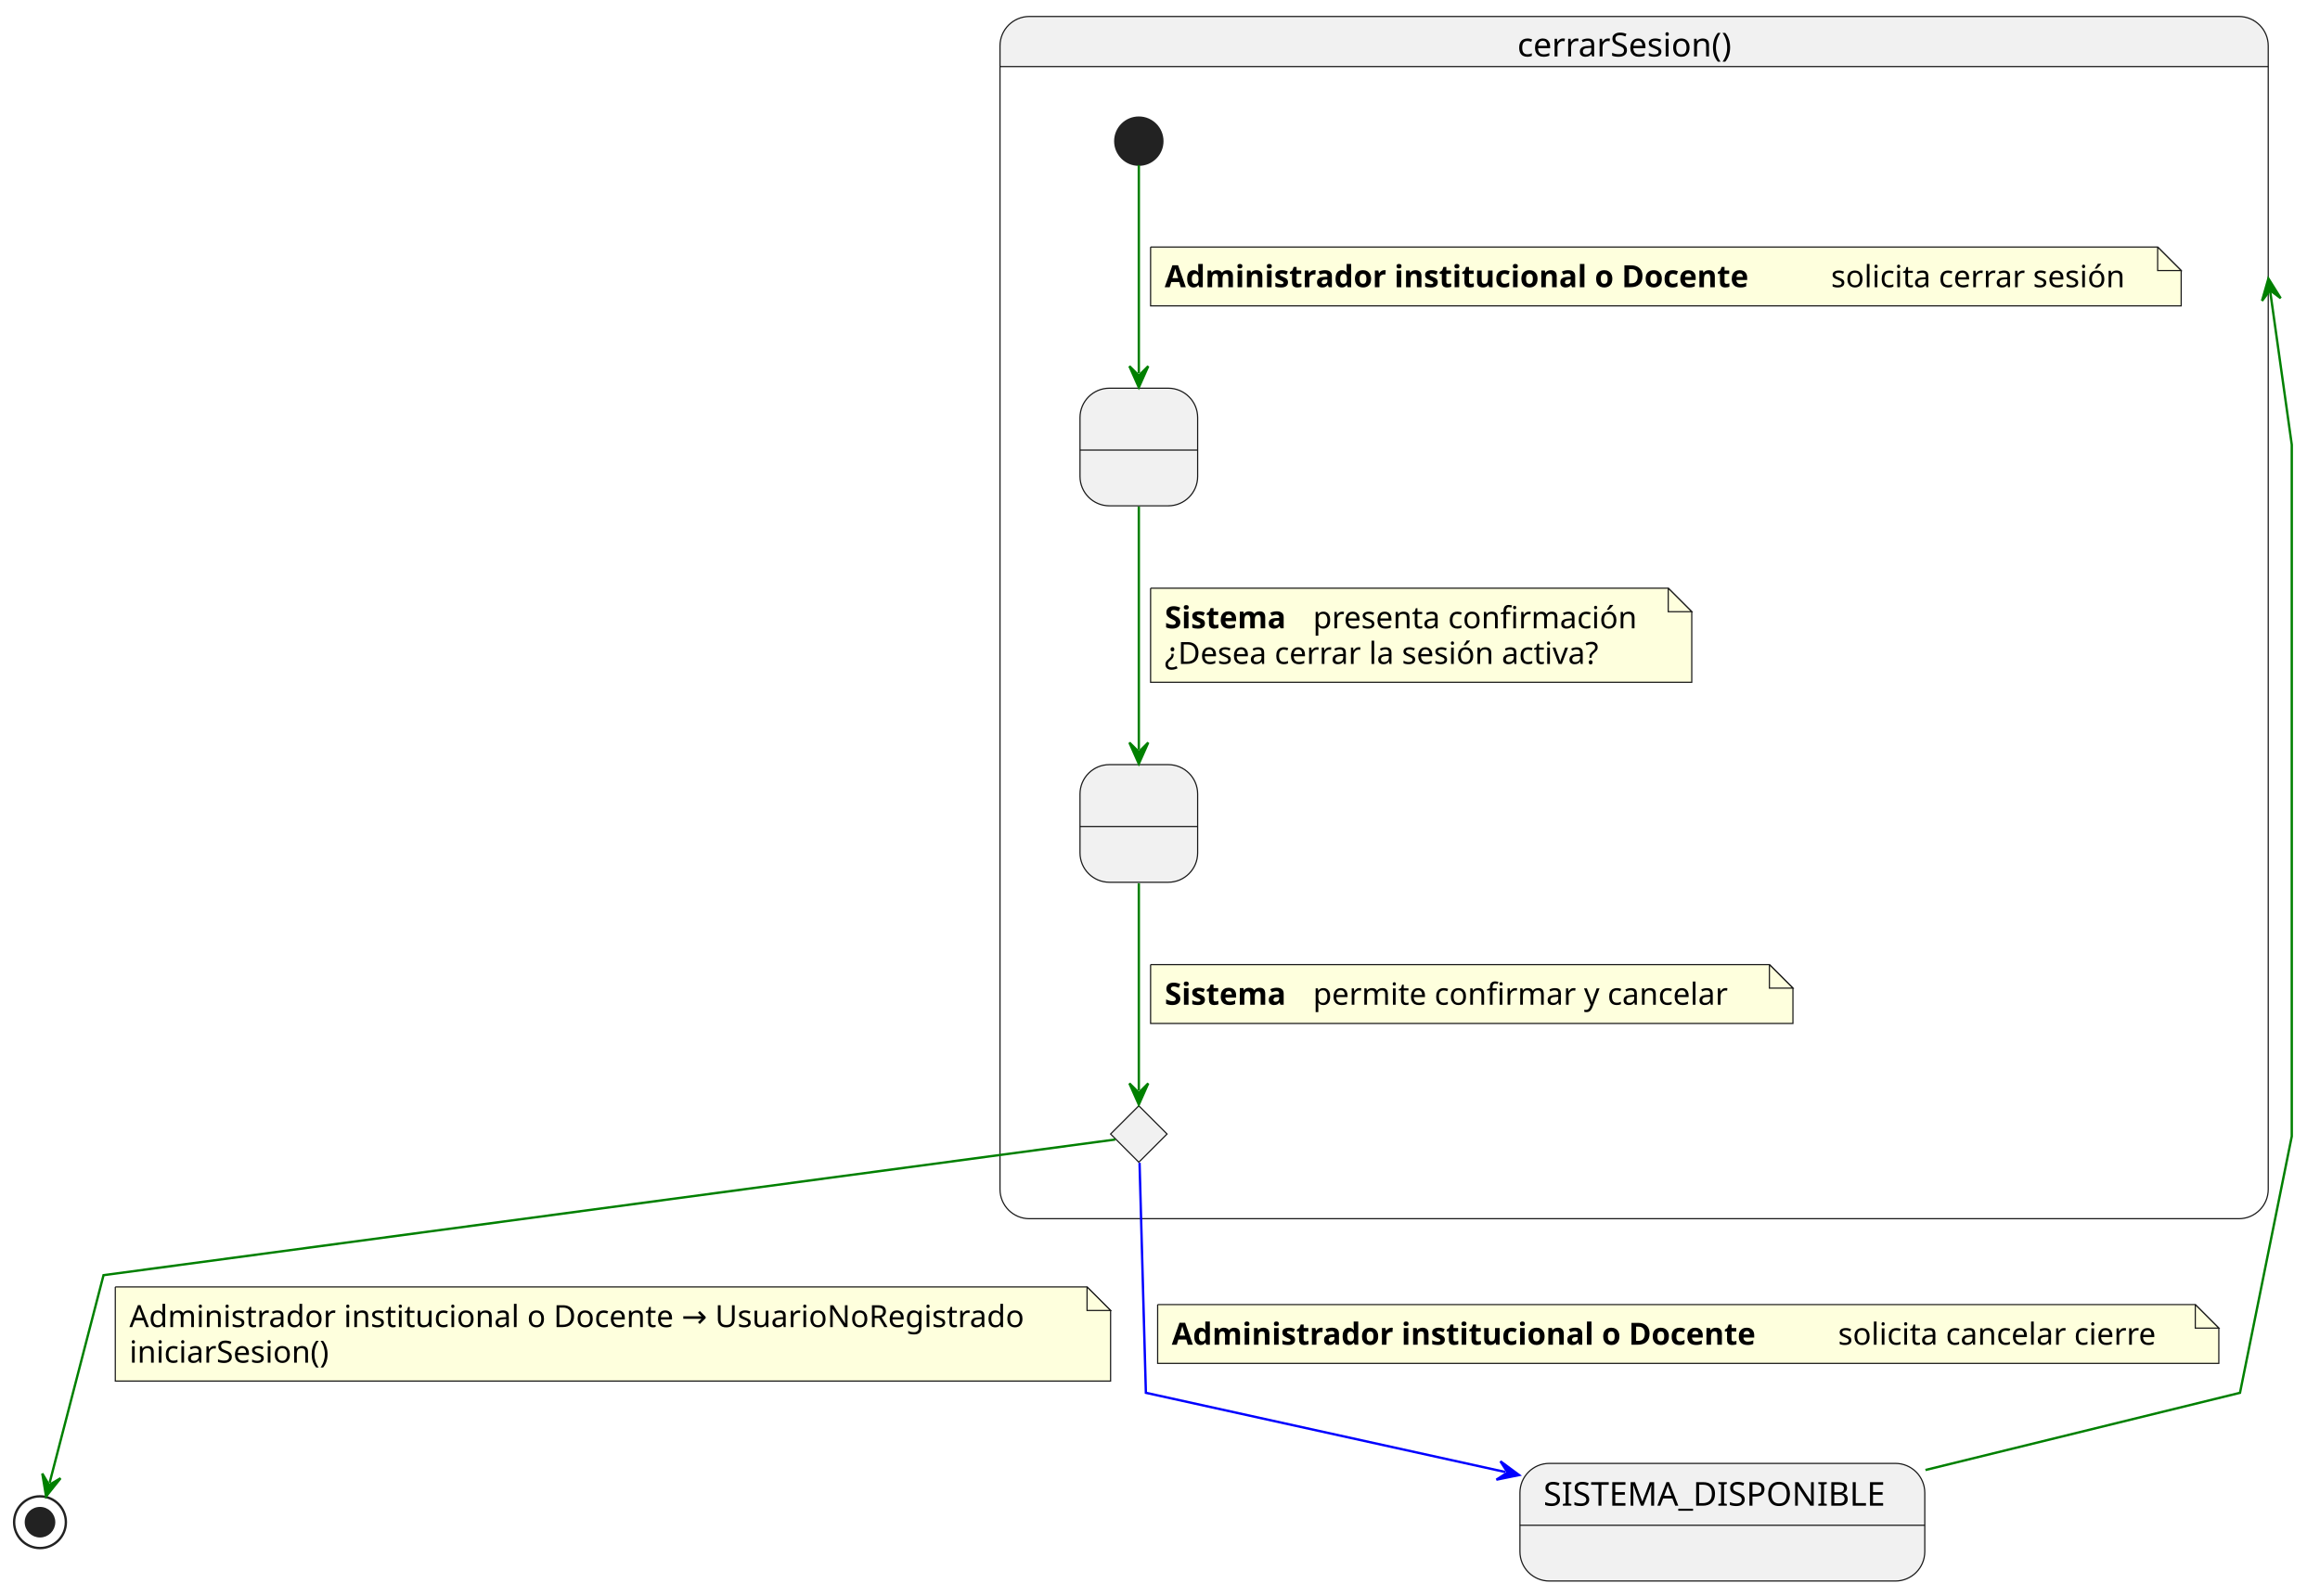
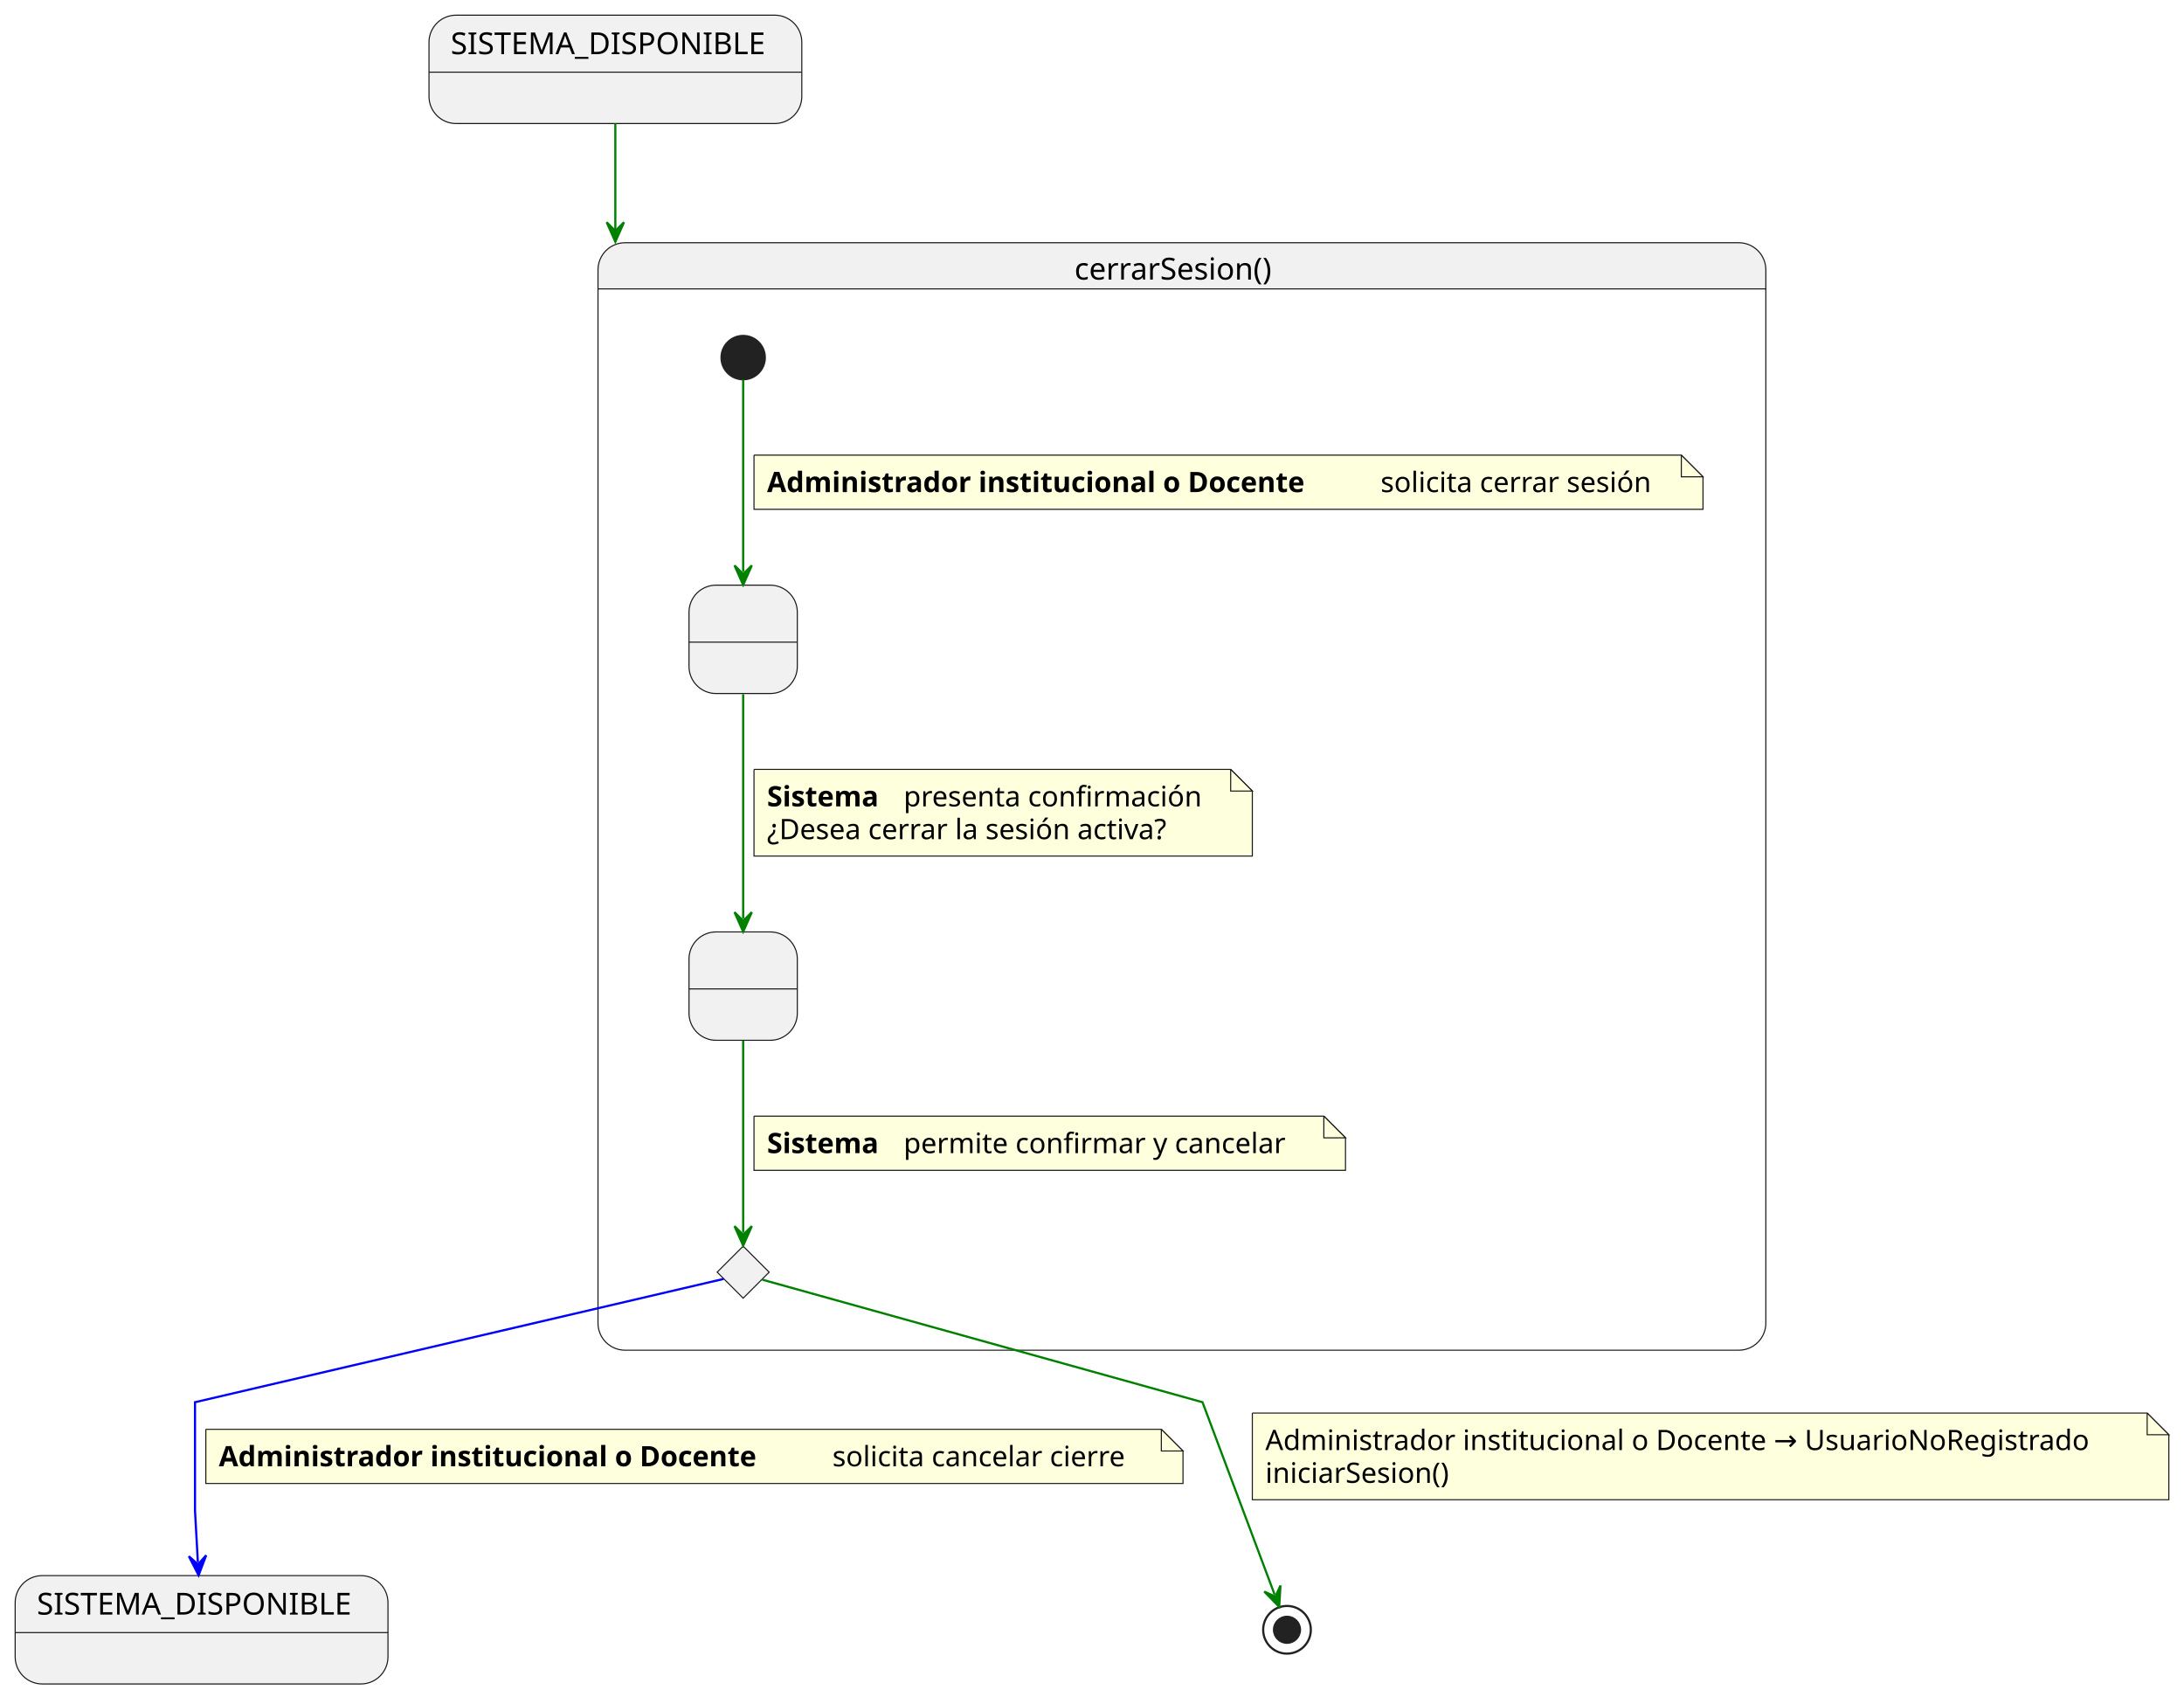
- <svg xmlns="http://www.w3.org/2000/svg" contentStyleType="text/css" data-diagram-type="STATE" height="678px" preserveAspectRatio="none" style="width:986px;height:678px;background:#FFFFFF;" version="1.1" viewBox="0 0 986 678" width="986px" zoomAndPan="magnify">
+ <svg xmlns="http://www.w3.org/2000/svg" contentStyleType="text/css" data-diagram-type="STATE" height="783px" preserveAspectRatio="none" style="width:1008px;height:783px;background:#FFFFFF;" version="1.1" viewBox="0 0 1008 783" width="1008px" zoomAndPan="magnify">
  <defs />
  <g>
-     <g class="cluster" data-entity="cerrarSesion" data-source-line="3" data-uid="ent0002" id="cluster_cerrarSesion">
-       <path d="M437.5,7 L951.5,7 A12.5,12.5 0 0 1 964,19.5 L964,28.297 L425,28.297 L425,19.5 A12.5,12.5 0 0 1 437.5,7" fill="#F1F1F1" />
-       <rect fill="none" height="511" rx="12.5" ry="12.5" style="stroke:#181818;stroke-width:0.5;" width="539" x="425" y="7" />
-       <line style="stroke:#181818;stroke-width:0.5;" x1="425" x2="964" y1="28.297" y2="28.297" />
-       <text fill="#000000" font-family="sans-serif" font-size="14" lengthAdjust="spacing" textLength="99.203" x="644.898" y="23.995">cerrarSesion()</text>
+     <g class="cluster" data-entity="cerrarSesion" data-source-line="6" data-uid="ent0004" id="cluster_cerrarSesion">
+       <path d="M288.5,112 L802.5,112 A12.5,12.5 0 0 1 815,124.5 L815,133.297 L276,133.297 L276,124.5 A12.5,12.5 0 0 1 288.5,112" fill="#F1F1F1" />
+       <rect fill="none" height="511" rx="12.5" ry="12.5" style="stroke:#181818;stroke-width:0.5;" width="539" x="276" y="112" />
+       <line style="stroke:#181818;stroke-width:0.5;" x1="276" x2="815" y1="133.297" y2="133.297" />
+       <text fill="#000000" font-family="sans-serif" font-size="14" lengthAdjust="spacing" textLength="99.203" x="495.898" y="128.995">cerrarSesion()</text>
    </g>
    <g id="cerrarSesion.SolicitandoCierre">
-       <rect fill="#F1F1F1" height="50" rx="12.5" ry="12.5" style="stroke:#181818;stroke-width:0.5;" width="50" x="459" y="165" />
-       <line style="stroke:#181818;stroke-width:0.5;" x1="459" x2="509" y1="191.297" y2="191.297" />
-       <text fill="#000000" font-family="sans-serif" font-size="14" lengthAdjust="spacing" textLength="4.45" x="481.775" y="182.995"> </text>
+       <rect fill="#F1F1F1" height="50" rx="12.5" ry="12.5" style="stroke:#181818;stroke-width:0.5;" width="50" x="318" y="270" />
+       <line style="stroke:#181818;stroke-width:0.5;" x1="318" x2="368" y1="296.297" y2="296.297" />
+       <text fill="#000000" font-family="sans-serif" font-size="14" lengthAdjust="spacing" textLength="4.45" x="340.775" y="287.995"> </text>
    </g>
    <g id="cerrarSesion.ConfirmandoCierre">
-       <rect fill="#F1F1F1" height="50" rx="12.5" ry="12.5" style="stroke:#181818;stroke-width:0.5;" width="50" x="459" y="325" />
-       <line style="stroke:#181818;stroke-width:0.5;" x1="459" x2="509" y1="351.297" y2="351.297" />
-       <text fill="#000000" font-family="sans-serif" font-size="14" lengthAdjust="spacing" textLength="4.45" x="481.775" y="342.995"> </text>
+       <rect fill="#F1F1F1" height="50" rx="12.5" ry="12.5" style="stroke:#181818;stroke-width:0.5;" width="50" x="318" y="430" />
+       <line style="stroke:#181818;stroke-width:0.5;" x1="318" x2="368" y1="456.297" y2="456.297" />
+       <text fill="#000000" font-family="sans-serif" font-size="14" lengthAdjust="spacing" textLength="4.45" x="340.775" y="447.995"> </text>
    </g>
-     <g class="entity" data-entity="c" data-uid="ent0005" id="entity_c">
-       <polygon fill="#F1F1F1" points="484,470,496,482,484,494,472,482,484,470" style="stroke:#181818;stroke-width:0.5;" />
+     <g class="entity" data-entity="c" data-uid="ent0007" id="entity_c">
+       <polygon fill="#F1F1F1" points="343,575,355,587,343,599,331,587,343,575" style="stroke:#181818;stroke-width:0.5;" />
    </g>
-     <ellipse cx="484" cy="60" fill="#222222" rx="10" ry="10" style="stroke:#222222;stroke-width:1;" />
+     <ellipse cx="343" cy="165" fill="#222222" rx="10" ry="10" style="stroke:#222222;stroke-width:1;" />
    <g id="SISTEMA_DISPONIBLE">
-       <rect fill="#F1F1F1" height="50" rx="12.5" ry="12.5" style="stroke:#181818;stroke-width:0.5;" width="172.065" x="645.97" y="622" />
-       <line style="stroke:#181818;stroke-width:0.5;" x1="645.97" x2="818.035" y1="648.297" y2="648.297" />
-       <text fill="#000000" font-family="sans-serif" font-size="14" lengthAdjust="spacing" textLength="152.065" x="655.97" y="639.995">SISTEMA_DISPONIBLE</text>
+       <rect fill="#F1F1F1" height="50" rx="12.5" ry="12.5" style="stroke:#181818;stroke-width:0.5;" width="172.065" x="198" y="7" />
+       <line style="stroke:#181818;stroke-width:0.5;" x1="198" x2="370.065" y1="33.297" y2="33.297" />
+       <text fill="#000000" font-family="sans-serif" font-size="14" lengthAdjust="spacing" textLength="152.065" x="208" y="24.995">SISTEMA_DISPONIBLE</text>
    </g>
-     <ellipse cx="17" cy="647" fill="none" rx="11" ry="11" style="stroke:#222222;stroke-width:1;" />
-     <ellipse cx="17" cy="647" fill="#222222" rx="6" ry="6" style="stroke:#222222;stroke-width:1;" />
-     <g class="link" data-entity-1=".start.cerrarSesion" data-entity-2="SolicitandoCierre" data-source-line="9" data-uid="lnk3" id="link_.start.cerrarSesion_SolicitandoCierre">
-       <path d="M484,70.21 C484,89.75 484,129.96 484,158.64" fill="none" id="*start*cerrarSesion-to-SolicitandoCierre" style="stroke:#008000;stroke-width:1;" />
-       <polygon fill="#008000" points="484,164.64,488,155.64,484,159.64,480,155.64,484,164.64" style="stroke:#008000;stroke-width:1;" />
-       <path d="M489,105 L489,130 L927,130 L927,115 L917,105 L489,105" fill="#FEFFDD" style="stroke:#181818;stroke-width:0.5;" />
-       <path d="M917,105 L917,115 L927,115 L917,105" fill="#FEFFDD" style="stroke:#181818;stroke-width:0.5;" />
-       <text fill="#000000" font-family="sans-serif" font-size="13" font-weight="bold" lengthAdjust="spacing" textLength="279.068" x="495" y="122.067">Administrador institucional o Docente</text>
-       <text fill="#000000" font-family="sans-serif" font-size="13" lengthAdjust="spacing" textLength="134.532" x="778.201" y="122.067">solicita cerrar sesión</text>
+     <g id="SISTEMA_DISPONIBLE2">
+       <rect fill="#F1F1F1" height="50" rx="12.5" ry="12.5" style="stroke:#181818;stroke-width:0.5;" width="172.065" x="7" y="727" />
+       <line style="stroke:#181818;stroke-width:0.5;" x1="7" x2="179.065" y1="753.297" y2="753.297" />
+       <text fill="#000000" font-family="sans-serif" font-size="14" lengthAdjust="spacing" textLength="152.065" x="17" y="744.995">SISTEMA_DISPONIBLE</text>
    </g>
-     <g class="link" data-entity-1="SolicitandoCierre" data-entity-2="ConfirmandoCierre" data-source-line="14" data-uid="lnk4" id="link_SolicitandoCierre_ConfirmandoCierre">
-       <path d="M484,215.34 C484,245.03 484,288.93 484,318.63" fill="none" id="SolicitandoCierre-to-ConfirmandoCierre" style="stroke:#008000;stroke-width:1;" />
-       <polygon fill="#008000" points="484,324.63,488,315.63,484,319.63,480,315.63,484,324.63" style="stroke:#008000;stroke-width:1;" />
-       <path d="M489,250 L489,290 L719,290 L719,260 L709,250 L489,250" fill="#FEFFDD" style="stroke:#181818;stroke-width:0.5;" />
-       <path d="M709,250 L709,260 L719,260 L709,250" fill="#FEFFDD" style="stroke:#181818;stroke-width:0.5;" />
-       <text fill="#000000" font-family="sans-serif" font-size="13" font-weight="bold" lengthAdjust="spacing" textLength="58.906" x="495" y="267.067">Sistema</text>
-       <text fill="#000000" font-family="sans-serif" font-size="13" lengthAdjust="spacing" textLength="146.256" x="558.039" y="267.067">presenta confirmación</text>
-       <text fill="#000000" font-family="sans-serif" font-size="13" lengthAdjust="spacing" textLength="202.63" x="495" y="282.2">¿Desea cerrar la sesión activa?</text>
+     <ellipse cx="594" cy="752" fill="none" rx="11" ry="11" style="stroke:#222222;stroke-width:1;" />
+     <ellipse cx="594" cy="752" fill="#222222" rx="6" ry="6" style="stroke:#222222;stroke-width:1;" />
+     <g class="link" data-entity-1=".start.cerrarSesion" data-entity-2="SolicitandoCierre" data-source-line="12" data-uid="lnk3" id="link_.start.cerrarSesion_SolicitandoCierre">
+       <path d="M343,175.21 C343,194.81 343,235.23 343,263.89" fill="none" id="*start*cerrarSesion-to-SolicitandoCierre" style="stroke:#008000;stroke-width:1;" />
+       <polygon fill="#008000" points="343,269.89,347,260.89,343,264.89,339,260.89,343,269.89" style="stroke:#008000;stroke-width:1;" />
+       <path d="M348,210 L348,235 L786,235 L786,220 L776,210 L348,210" fill="#FEFFDD" style="stroke:#181818;stroke-width:0.5;" />
+       <path d="M776,210 L776,220 L786,220 L776,210" fill="#FEFFDD" style="stroke:#181818;stroke-width:0.5;" />
+       <text fill="#000000" font-family="sans-serif" font-size="13" font-weight="bold" lengthAdjust="spacing" textLength="279.068" x="354" y="227.067">Administrador institucional o Docente</text>
+       <text fill="#000000" font-family="sans-serif" font-size="13" lengthAdjust="spacing" textLength="134.532" x="637.201" y="227.067">solicita cerrar sesión</text>
    </g>
-     <g class="link" data-entity-1="ConfirmandoCierre" data-entity-2="c" data-source-line="20" data-uid="lnk5" id="link_ConfirmandoCierre_c">
-       <path d="M484,375.45 C484,403.55 484,442.47 484,463.48" fill="none" id="ConfirmandoCierre-to-c" style="stroke:#008000;stroke-width:1;" />
-       <polygon fill="#008000" points="484,469.48,488,460.48,484,464.48,480,460.48,484,469.48" style="stroke:#008000;stroke-width:1;" />
-       <path d="M489,410 L489,435 L762,435 L762,420 L752,410 L489,410" fill="#FEFFDD" style="stroke:#181818;stroke-width:0.5;" />
-       <path d="M752,410 L752,420 L762,420 L752,410" fill="#FEFFDD" style="stroke:#181818;stroke-width:0.5;" />
-       <text fill="#000000" font-family="sans-serif" font-size="13" font-weight="bold" lengthAdjust="spacing" textLength="58.906" x="495" y="427.067">Sistema</text>
-       <text fill="#000000" font-family="sans-serif" font-size="13" lengthAdjust="spacing" textLength="189.325" x="558.039" y="427.067">permite confirmar y cancelar</text>
+     <g class="link" data-entity-1="SolicitandoCierre" data-entity-2="ConfirmandoCierre" data-source-line="17" data-uid="lnk4" id="link_SolicitandoCierre_ConfirmandoCierre">
+       <path d="M343,320.34 C343,350.12 343,394.22 343,423.89" fill="none" id="SolicitandoCierre-to-ConfirmandoCierre" style="stroke:#008000;stroke-width:1;" />
+       <polygon fill="#008000" points="343,429.89,347,420.89,343,424.89,339,420.89,343,429.89" style="stroke:#008000;stroke-width:1;" />
+       <path d="M348,355 L348,395 L578,395 L578,365 L568,355 L348,355" fill="#FEFFDD" style="stroke:#181818;stroke-width:0.5;" />
+       <path d="M568,355 L568,365 L578,365 L568,355" fill="#FEFFDD" style="stroke:#181818;stroke-width:0.5;" />
+       <text fill="#000000" font-family="sans-serif" font-size="13" font-weight="bold" lengthAdjust="spacing" textLength="58.906" x="354" y="372.067">Sistema</text>
+       <text fill="#000000" font-family="sans-serif" font-size="13" lengthAdjust="spacing" textLength="146.256" x="417.039" y="372.067">presenta confirmación</text>
+       <text fill="#000000" font-family="sans-serif" font-size="13" lengthAdjust="spacing" textLength="202.63" x="354" y="387.2">¿Desea cerrar la sesión activa?</text>
    </g>
-     <g class="link" data-entity-1="SISTEMA_DISPONIBLE" data-entity-2="cerrarSesion" data-source-line="28" data-uid="lnk7" id="link_SISTEMA_DISPONIBLE_cerrarSesion">
-       <path d="M818.32,624.81 C879.95,609.68 952,592 952,592 C952,592 974,483 974,483 C974,189 974,189 974,189 C974,189 969.64,157.993 965.211,126.5 C964.934,124.532 964.657,122.561 964.381,120.597 C964.312,120.106 964.243,119.615 964.174,119.125 C964.14,118.879 964.941,124.576 964.906,124.331" fill="none" id="SISTEMA_DISPONIBLE-to-cerrarSesion" style="stroke:#008000;stroke-width:1;" />
-       <polygon fill="#008000" points="964.071,118.389,961.363,127.859,964.767,123.341,969.285,126.745,964.071,118.389" style="stroke:#008000;stroke-width:1;" />
+     <g class="link" data-entity-1="ConfirmandoCierre" data-entity-2="c" data-source-line="23" data-uid="lnk5" id="link_ConfirmandoCierre_c">
+       <path d="M343,480.15 C343,508.34 343,547.79 343,568.75" fill="none" id="ConfirmandoCierre-to-c" style="stroke:#008000;stroke-width:1;" />
+       <polygon fill="#008000" points="343,574.75,347,565.75,343,569.75,339,565.75,343,574.75" style="stroke:#008000;stroke-width:1;" />
+       <path d="M348,515 L348,540 L621,540 L621,525 L611,515 L348,515" fill="#FEFFDD" style="stroke:#181818;stroke-width:0.5;" />
+       <path d="M611,515 L611,525 L621,525 L611,515" fill="#FEFFDD" style="stroke:#181818;stroke-width:0.5;" />
+       <text fill="#000000" font-family="sans-serif" font-size="13" font-weight="bold" lengthAdjust="spacing" textLength="58.906" x="354" y="532.067">Sistema</text>
+       <text fill="#000000" font-family="sans-serif" font-size="13" lengthAdjust="spacing" textLength="189.325" x="417.039" y="532.067">permite confirmar y cancelar</text>
    </g>
-     <g class="link" data-entity-1="c" data-entity-2="SISTEMA_DISPONIBLE" data-source-line="30" data-uid="lnk8" id="link_c_SISTEMA_DISPONIBLE">
-       <path d="M484.31,494.25 C485.08,522.1 487,592 487,592 C487,592 569.231,610.118 639.761,625.668" fill="none" id="c-to-SISTEMA_DISPONIBLE" style="stroke:#0000FF;stroke-width:1;" />
-       <polygon fill="#0000FF" points="645.62,626.96,637.692,621.116,640.737,625.884,635.97,628.928,645.62,626.96" style="stroke:#0000FF;stroke-width:1;" />
-       <path d="M492,554.5 L492,579.5 L943,579.5 L943,564.5 L933,554.5 L492,554.5" fill="#FEFFDD" style="stroke:#181818;stroke-width:0.5;" />
-       <path d="M933,554.5 L933,564.5 L943,564.5 L933,554.5" fill="#FEFFDD" style="stroke:#181818;stroke-width:0.5;" />
-       <text fill="#000000" font-family="sans-serif" font-size="13" font-weight="bold" lengthAdjust="spacing" textLength="279.068" x="498" y="571.567">Administrador institucional o Docente</text>
-       <text fill="#000000" font-family="sans-serif" font-size="13" lengthAdjust="spacing" textLength="146.904" x="781.201" y="571.567">solicita cancelar cierre</text>
+     <g class="link" data-entity-1="SISTEMA_DISPONIBLE" data-entity-2="cerrarSesion" data-source-line="31" data-uid="lnk6" id="link_SISTEMA_DISPONIBLE_cerrarSesion">
+       <path d="M284,57.03 C284,66.338 284,77.543 284,89.147 C284,94.95 284,100.852 284,106.667 C284,108.121 284,109.569 284,111.009 C284,111.189 284,105.369 284,105.549" fill="none" id="SISTEMA_DISPONIBLE-to-cerrarSesion" style="stroke:#008000;stroke-width:1;" />
+       <polygon fill="#008000" points="284,111.549,288,102.549,284,106.549,280,102.549,284,111.549" style="stroke:#008000;stroke-width:1;" />
    </g>
-     <g class="link" data-entity-1="c" data-entity-2=".end." data-source-line="35" data-uid="lnk10" id="link_c_.end.">
-       <path d="M473.98,484.34 C408.49,493.13 44,542 44,542 C44,542 27.858,604.193 21.098,630.223" fill="none" id="c-to-*end*" style="stroke:#008000;stroke-width:1;" />
-       <polygon fill="#008000" points="19.59,636.03,25.724,628.324,20.847,631.191,17.981,626.313,19.59,636.03" style="stroke:#008000;stroke-width:1;" />
-       <path d="M49,547 L49,587 L472,587 L472,557 L462,547 L49,547" fill="#FEFFDD" style="stroke:#181818;stroke-width:0.5;" />
-       <path d="M462,547 L462,557 L472,557 L462,547" fill="#FEFFDD" style="stroke:#181818;stroke-width:0.5;" />
-       <text fill="#000000" font-family="sans-serif" font-size="13" lengthAdjust="spacing" textLength="402.518" x="55" y="564.067">Administrador institucional o Docente → UsuarioNoRegistrado</text>
-       <text fill="#000000" font-family="sans-serif" font-size="13" lengthAdjust="spacing" textLength="92.504" x="55" y="579.2">iniciarSesion()</text>
+     <g class="link" data-entity-1="c" data-entity-2="SISTEMA_DISPONIBLE2" data-source-line="33" data-uid="lnk7" id="link_c_SISTEMA_DISPONIBLE2">
+       <path d="M334,590.1 C288.93,600.61 90,647 90,647 C90,647 90,697 90,697 C90,697 90.526,706.479 91.326,720.849" fill="none" id="c-to-SISTEMA_DISPONIBLE2" style="stroke:#0000FF;stroke-width:1;" />
+       <polygon fill="#0000FF" points="91.66,726.84,95.153,717.632,91.382,721.848,87.166,718.076,91.66,726.84" style="stroke:#0000FF;stroke-width:1;" />
+       <path d="M95,659.5 L95,684.5 L546,684.5 L546,669.5 L536,659.5 L95,659.5" fill="#FEFFDD" style="stroke:#181818;stroke-width:0.5;" />
+       <path d="M536,659.5 L536,669.5 L546,669.5 L536,659.5" fill="#FEFFDD" style="stroke:#181818;stroke-width:0.5;" />
+       <text fill="#000000" font-family="sans-serif" font-size="13" font-weight="bold" lengthAdjust="spacing" textLength="279.068" x="101" y="676.567">Administrador institucional o Docente</text>
+       <text fill="#000000" font-family="sans-serif" font-size="13" lengthAdjust="spacing" textLength="146.904" x="384.201" y="676.567">solicita cancelar cierre</text>
+     </g>
+     <g class="link" data-entity-1="c" data-entity-2=".end." data-source-line="38" data-uid="lnk9" id="link_c_.end.">
+       <path d="M351.84,590.46 C391.96,601.63 555,647 555,647 C555,647 578.644,710.042 588.294,735.782" fill="none" id="c-to-*end*" style="stroke:#008000;stroke-width:1;" />
+       <polygon fill="#008000" points="590.4,741.4,590.986,731.569,588.645,736.718,583.495,734.377,590.4,741.4" style="stroke:#008000;stroke-width:1;" />
+       <path d="M578,652 L578,692 L1001,692 L1001,662 L991,652 L578,652" fill="#FEFFDD" style="stroke:#181818;stroke-width:0.5;" />
+       <path d="M991,652 L991,662 L1001,662 L991,652" fill="#FEFFDD" style="stroke:#181818;stroke-width:0.5;" />
+       <text fill="#000000" font-family="sans-serif" font-size="13" lengthAdjust="spacing" textLength="402.518" x="584" y="669.067">Administrador institucional o Docente → UsuarioNoRegistrado</text>
+       <text fill="#000000" font-family="sans-serif" font-size="13" lengthAdjust="spacing" textLength="92.504" x="584" y="684.2">iniciarSesion()</text>
    </g>
  </g>
</svg>
